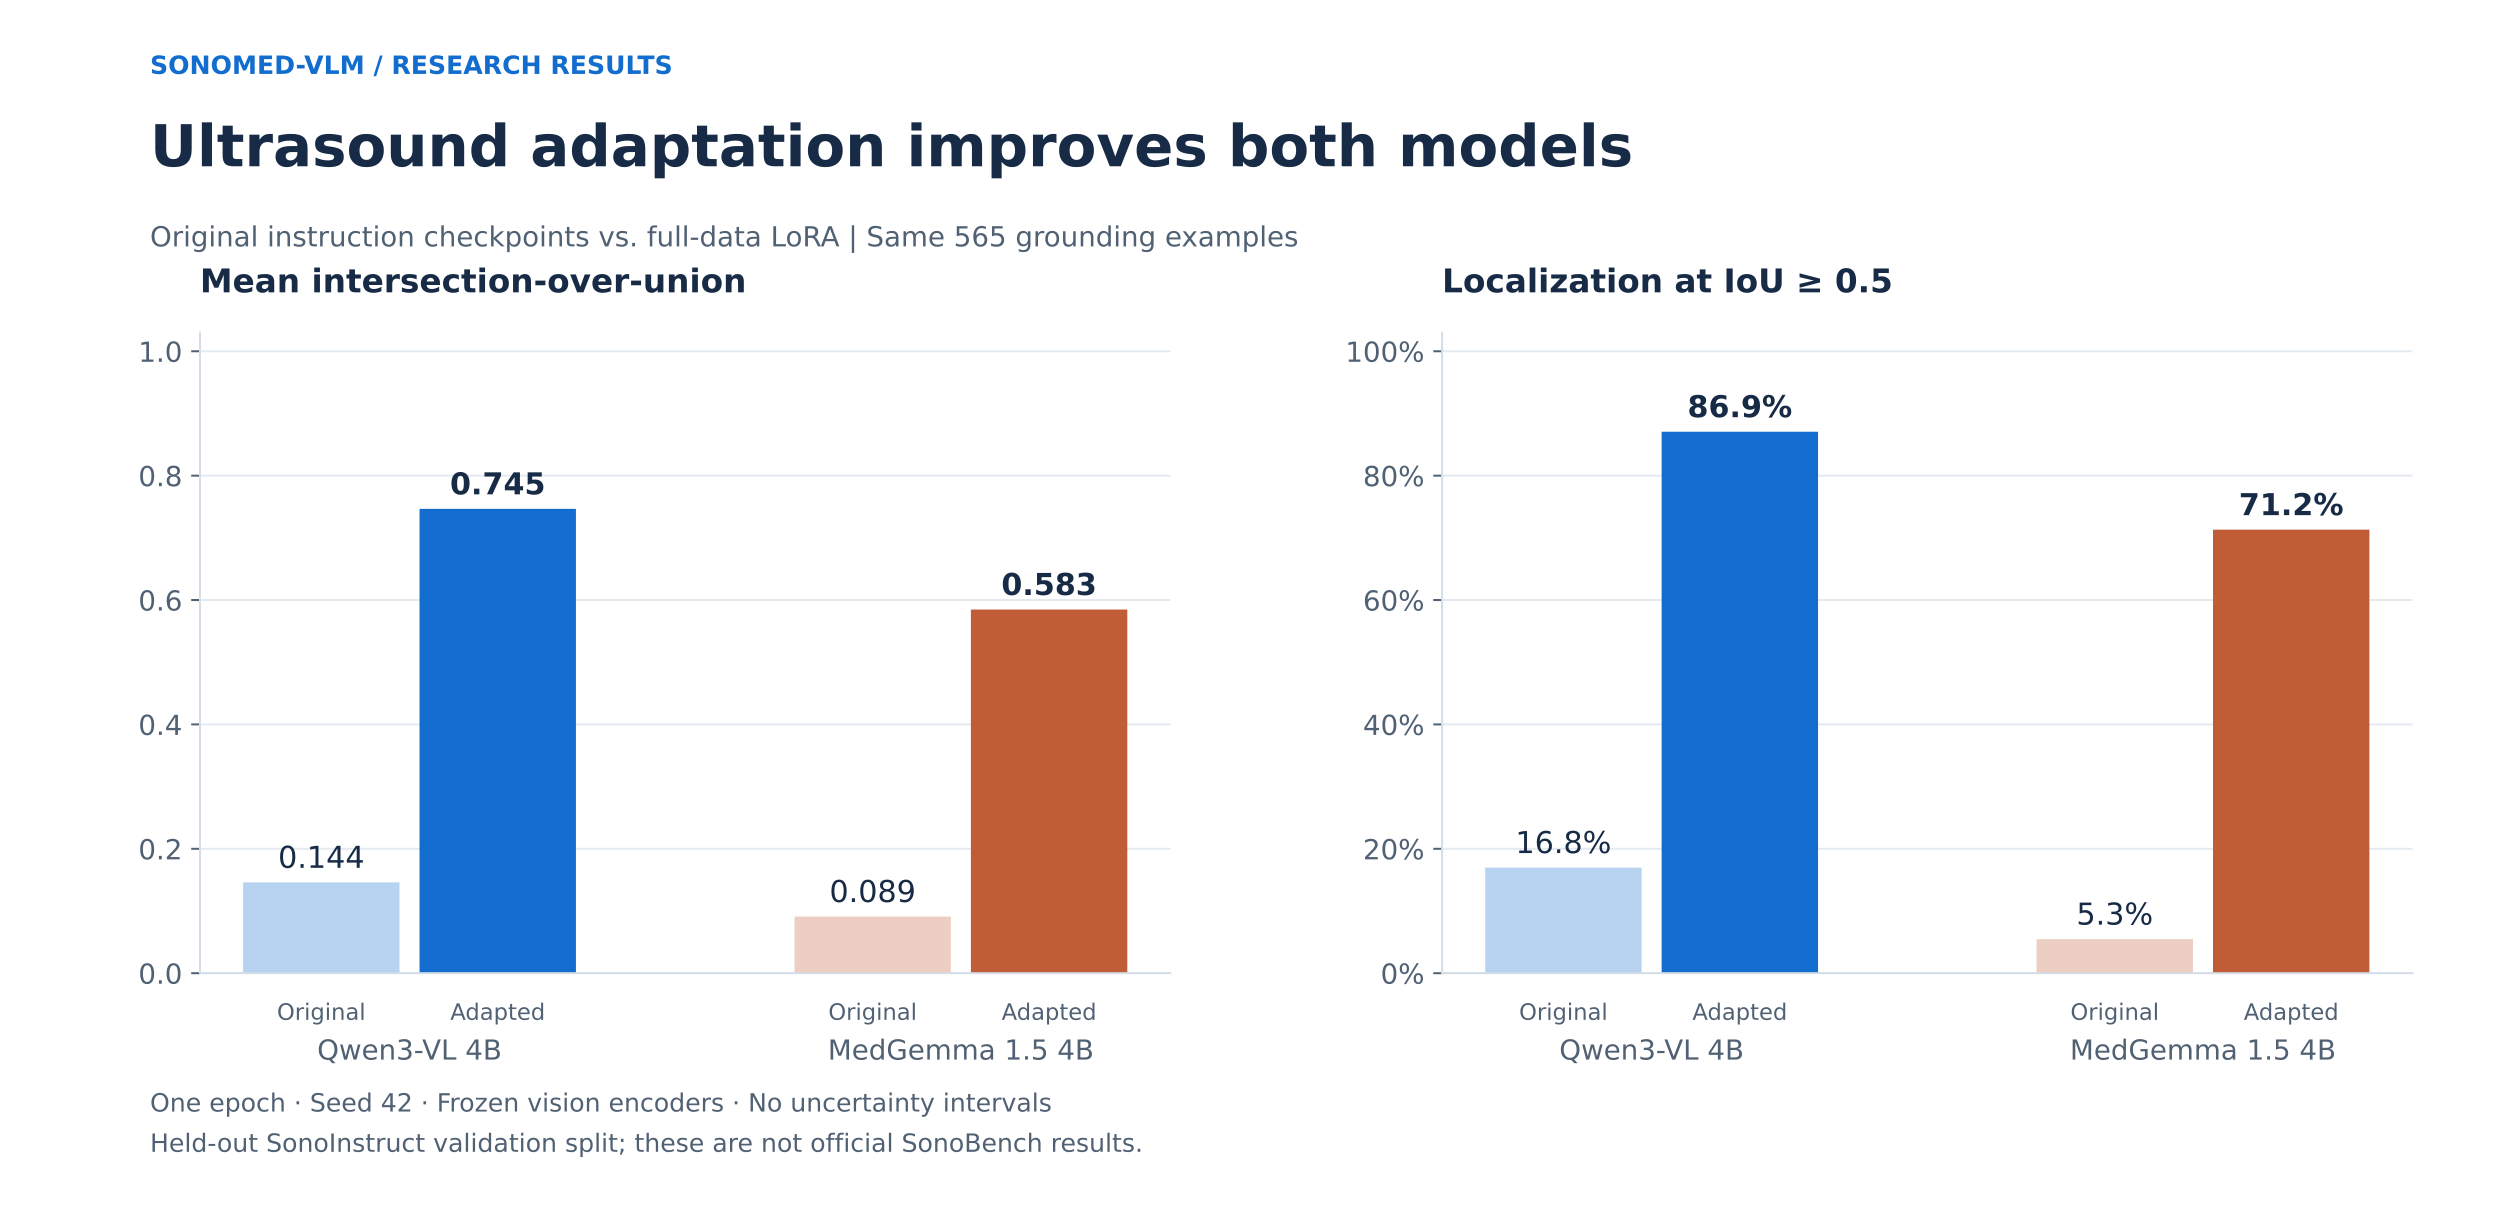
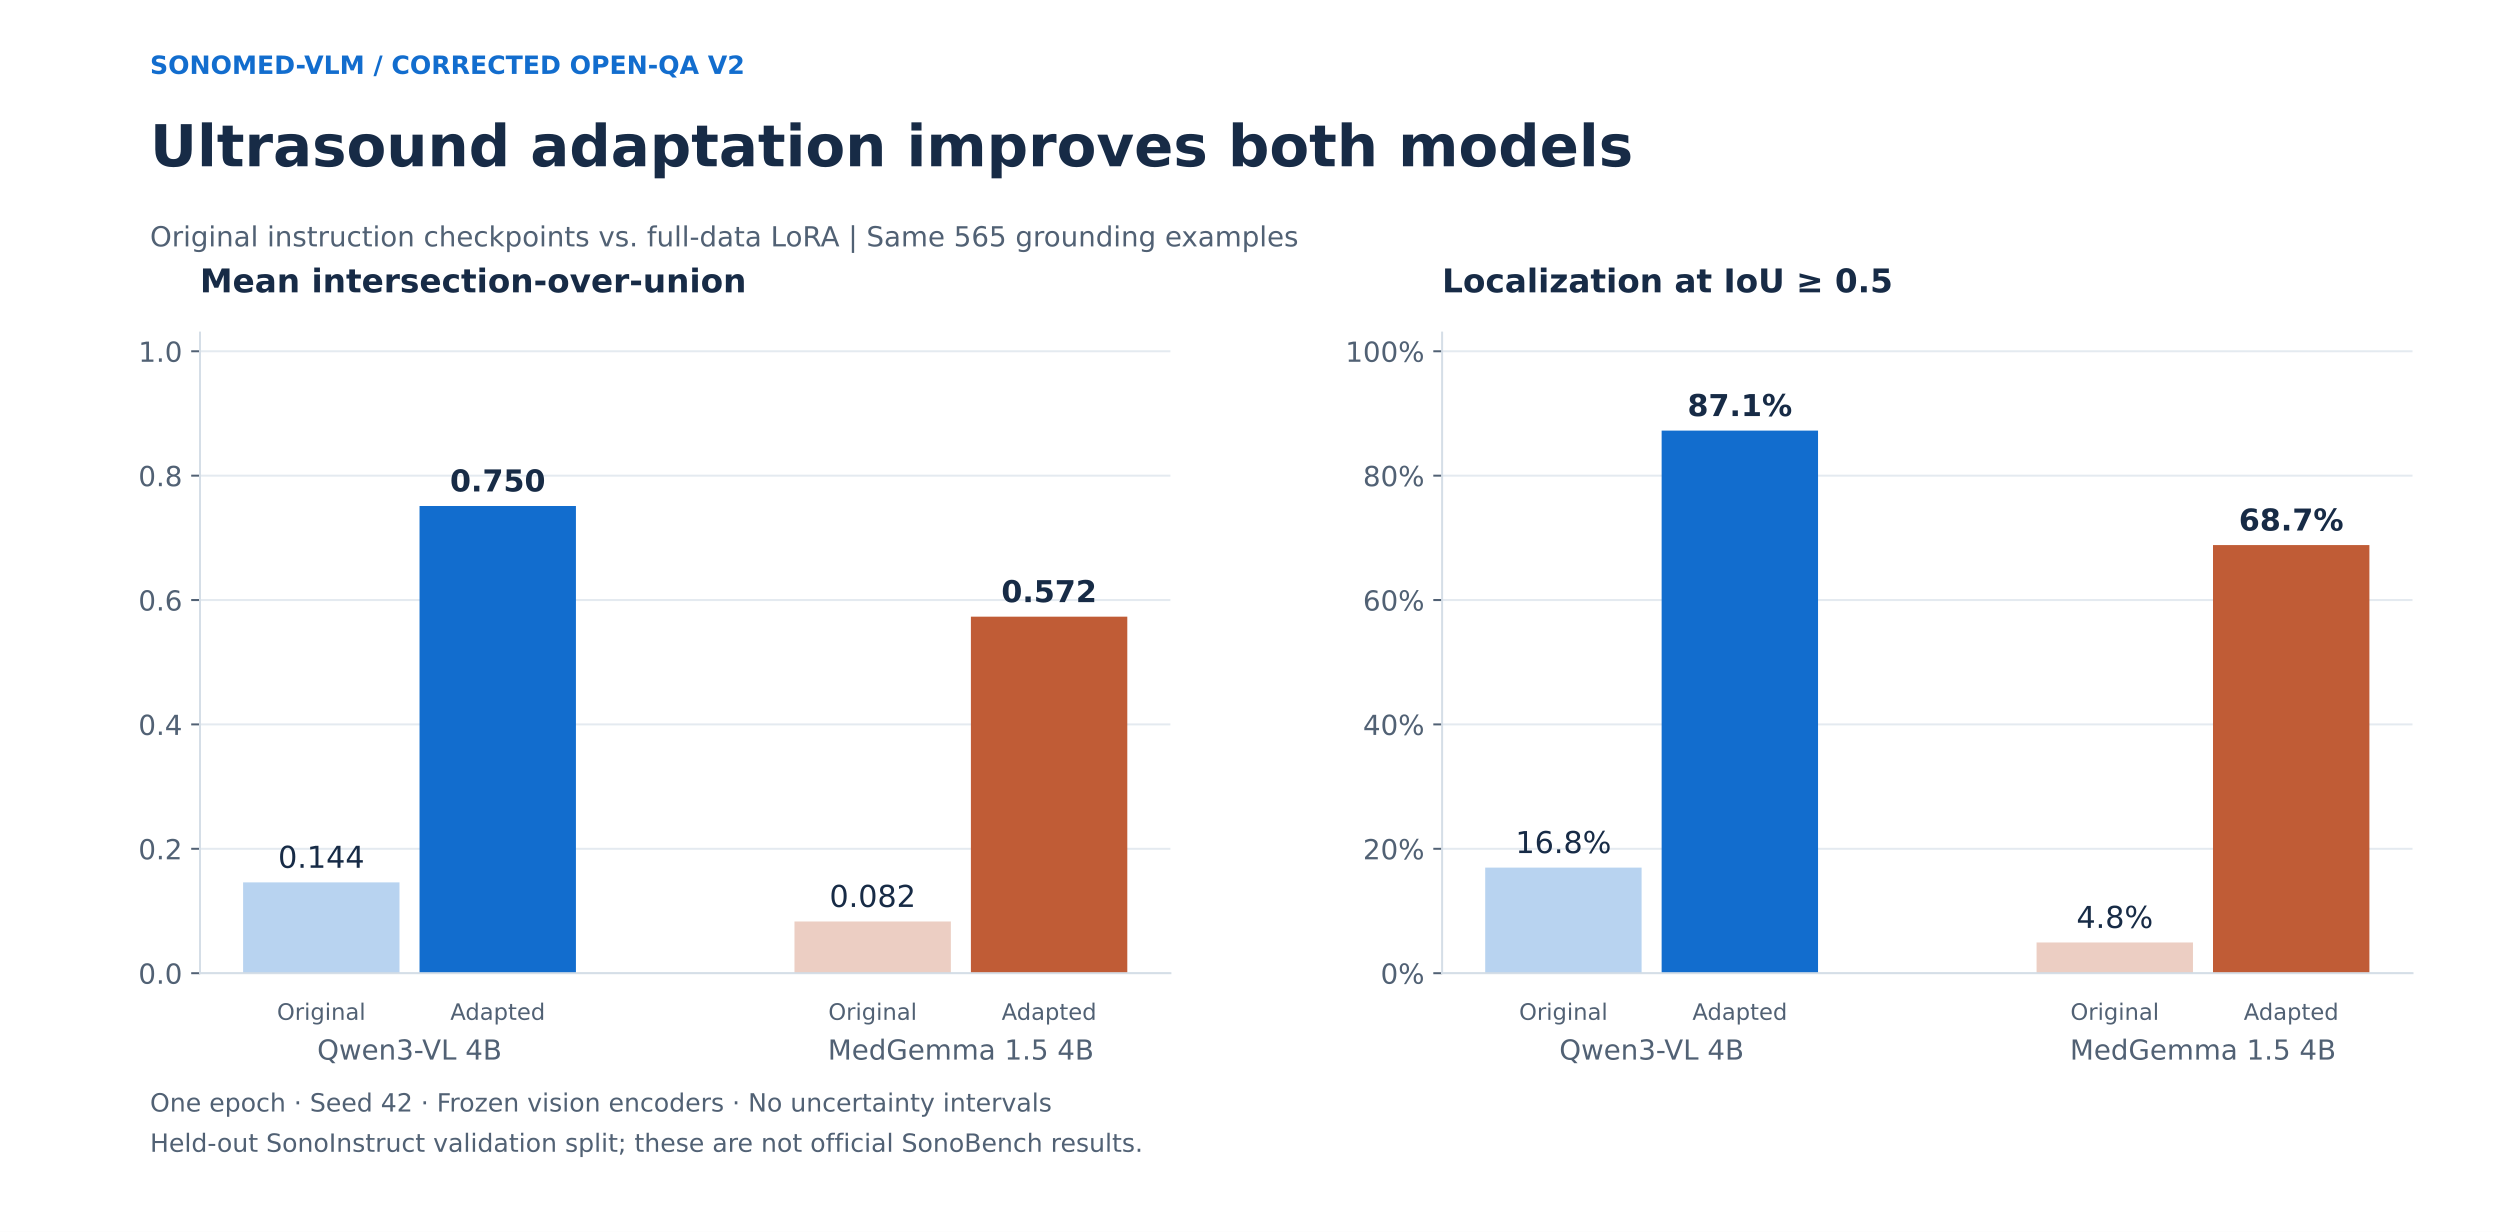
<svg xmlns="http://www.w3.org/2000/svg" xmlns:xlink="http://www.w3.org/1999/xlink" width="993.6pt" height="489.6pt" viewBox="0 0 993.6 489.6" version="1.1">
  <defs>
    <style type="text/css">*{stroke-linejoin: round; stroke-linecap: butt}</style>
  </defs>
  <g id="figure_1">
    <g id="patch_1">
      <path d="M 0 489.6 L 993.6 489.6 L 993.6 0 L 0 0 z " style="fill: #ffffff" />
    </g>
    <g id="axes_1">
      <g id="patch_2">
        <path d="M 79.488 386.784 L 465.162 386.784 L 465.162 132.192 L 79.488 132.192 z " style="fill: #ffffff" />
      </g>
      <g id="matplotlib.axis_1">
        <g id="xtick_1">
          <g id="line2d_1" />
          <g id="text_1">
            <text style="font-size: 11px; font-family: 'DejaVu Sans'; text-anchor: middle; fill: #516174" x="162.758" y="421.141" transform="rotate(-0 162.7585 421.1414)">Qwen3-VL 4B</text>
          </g>
        </g>
        <g id="xtick_2">
          <g id="line2d_2" />
          <g id="text_2">
            <text style="font-size: 11px; font-family: 'DejaVu Sans'; text-anchor: middle; fill: #516174" x="381.891" y="421.142" transform="rotate(-0 381.8912 421.1423)">MedGemma 1.5 4B</text>
          </g>
        </g>
      </g>
      <g id="matplotlib.axis_2">
        <g id="ytick_1">
          <g id="line2d_3">
-             <path d="M 79.488 386.784 L 465.162 386.784 " clip-path="url(#pb37d0ba4e6)" style="fill: none; stroke: #e4eaf0; stroke-width: 0.8; stroke-linecap: square" />
+             <path d="M 79.488 386.784 L 465.162 386.784 " clip-path="url(#p12ed2b4329)" style="fill: none; stroke: #e4eaf0; stroke-width: 0.8; stroke-linecap: square" />
          </g>
          <g id="line2d_4">
            <defs>
-               <path id="m5536f61a08" d="M 0 0 L -3.5 0 " style="stroke: #516174; stroke-width: 0.8" />
+               <path id="mb43e4334a7" d="M 0 0 L -3.5 0 " style="stroke: #516174; stroke-width: 0.8" />
            </defs>
            <g>
-               <use xlink:href="#m5536f61a08" x="79.488" y="386.784" style="fill: #516174; stroke: #516174; stroke-width: 0.8" />
+               <use xlink:href="#mb43e4334a7" x="79.488" y="386.784" style="fill: #516174; stroke: #516174; stroke-width: 0.8" />
            </g>
          </g>
          <g id="text_3">
            <text style="font-size: 11px; font-family: 'DejaVu Sans'; text-anchor: end; fill: #516174" x="72.488" y="390.963" transform="rotate(-0 72.488 390.9627)">0.0</text>
          </g>
        </g>
        <g id="ytick_2">
          <g id="line2d_5">
-             <path d="M 79.488 337.349 L 465.162 337.349 " clip-path="url(#pb37d0ba4e6)" style="fill: none; stroke: #e4eaf0; stroke-width: 0.8; stroke-linecap: square" />
+             <path d="M 79.488 337.349 L 465.162 337.349 " clip-path="url(#p12ed2b4329)" style="fill: none; stroke: #e4eaf0; stroke-width: 0.8; stroke-linecap: square" />
          </g>
          <g id="line2d_6">
            <g>
-               <use xlink:href="#m5536f61a08" x="79.488" y="337.349" style="fill: #516174; stroke: #516174; stroke-width: 0.8" />
+               <use xlink:href="#mb43e4334a7" x="79.488" y="337.349" style="fill: #516174; stroke: #516174; stroke-width: 0.8" />
            </g>
          </g>
          <g id="text_4">
            <text style="font-size: 11px; font-family: 'DejaVu Sans'; text-anchor: end; fill: #516174" x="72.488" y="341.527" transform="rotate(-0 72.488 341.5274)">0.2</text>
          </g>
        </g>
        <g id="ytick_3">
          <g id="line2d_7">
-             <path d="M 79.488 287.913 L 465.162 287.913 " clip-path="url(#pb37d0ba4e6)" style="fill: none; stroke: #e4eaf0; stroke-width: 0.8; stroke-linecap: square" />
+             <path d="M 79.488 287.913 L 465.162 287.913 " clip-path="url(#p12ed2b4329)" style="fill: none; stroke: #e4eaf0; stroke-width: 0.8; stroke-linecap: square" />
          </g>
          <g id="line2d_8">
            <g>
-               <use xlink:href="#m5536f61a08" x="79.488" y="287.913" style="fill: #516174; stroke: #516174; stroke-width: 0.8" />
+               <use xlink:href="#mb43e4334a7" x="79.488" y="287.913" style="fill: #516174; stroke: #516174; stroke-width: 0.8" />
            </g>
          </g>
          <g id="text_5">
            <text style="font-size: 11px; font-family: 'DejaVu Sans'; text-anchor: end; fill: #516174" x="72.488" y="292.092" transform="rotate(-0 72.488 292.092)">0.4</text>
          </g>
        </g>
        <g id="ytick_4">
          <g id="line2d_9">
-             <path d="M 79.488 238.478 L 465.162 238.478 " clip-path="url(#pb37d0ba4e6)" style="fill: none; stroke: #e4eaf0; stroke-width: 0.8; stroke-linecap: square" />
+             <path d="M 79.488 238.478 L 465.162 238.478 " clip-path="url(#p12ed2b4329)" style="fill: none; stroke: #e4eaf0; stroke-width: 0.8; stroke-linecap: square" />
          </g>
          <g id="line2d_10">
            <g>
-               <use xlink:href="#m5536f61a08" x="79.488" y="238.478" style="fill: #516174; stroke: #516174; stroke-width: 0.8" />
+               <use xlink:href="#mb43e4334a7" x="79.488" y="238.478" style="fill: #516174; stroke: #516174; stroke-width: 0.8" />
            </g>
          </g>
          <g id="text_6">
            <text style="font-size: 11px; font-family: 'DejaVu Sans'; text-anchor: end; fill: #516174" x="72.488" y="242.657" transform="rotate(-0 72.488 242.6567)">0.6</text>
          </g>
        </g>
        <g id="ytick_5">
          <g id="line2d_11">
-             <path d="M 79.488 189.043 L 465.162 189.043 " clip-path="url(#pb37d0ba4e6)" style="fill: none; stroke: #e4eaf0; stroke-width: 0.8; stroke-linecap: square" />
+             <path d="M 79.488 189.043 L 465.162 189.043 " clip-path="url(#p12ed2b4329)" style="fill: none; stroke: #e4eaf0; stroke-width: 0.8; stroke-linecap: square" />
          </g>
          <g id="line2d_12">
            <g>
-               <use xlink:href="#m5536f61a08" x="79.488" y="189.043" style="fill: #516174; stroke: #516174; stroke-width: 0.8" />
+               <use xlink:href="#mb43e4334a7" x="79.488" y="189.043" style="fill: #516174; stroke: #516174; stroke-width: 0.8" />
            </g>
          </g>
          <g id="text_7">
            <text style="font-size: 11px; font-family: 'DejaVu Sans'; text-anchor: end; fill: #516174" x="72.488" y="193.221" transform="rotate(-0 72.488 193.2214)">0.8</text>
          </g>
        </g>
        <g id="ytick_6">
          <g id="line2d_13">
-             <path d="M 79.488 139.607 L 465.162 139.607 " clip-path="url(#pb37d0ba4e6)" style="fill: none; stroke: #e4eaf0; stroke-width: 0.8; stroke-linecap: square" />
+             <path d="M 79.488 139.607 L 465.162 139.607 " clip-path="url(#p12ed2b4329)" style="fill: none; stroke: #e4eaf0; stroke-width: 0.8; stroke-linecap: square" />
          </g>
          <g id="line2d_14">
            <g>
-               <use xlink:href="#m5536f61a08" x="79.488" y="139.607" style="fill: #516174; stroke: #516174; stroke-width: 0.8" />
+               <use xlink:href="#mb43e4334a7" x="79.488" y="139.607" style="fill: #516174; stroke: #516174; stroke-width: 0.8" />
            </g>
          </g>
          <g id="text_8">
            <text style="font-size: 11px; font-family: 'DejaVu Sans'; text-anchor: end; fill: #516174" x="72.488" y="143.786" transform="rotate(-0 72.488 143.786)">1.0</text>
          </g>
        </g>
      </g>
      <g id="patch_3">
-         <path d="M 97.019 386.784 L 158.376 386.784 L 158.376 351.088 L 97.019 351.088 z " clip-path="url(#pb37d0ba4e6)" style="fill: #126dce; opacity: 0.3; stroke: #126dce; stroke-width: 0.8; stroke-linejoin: miter" />
+         <path d="M 97.019 386.784 L 158.376 386.784 L 158.376 351.088 L 97.019 351.088 z " clip-path="url(#p12ed2b4329)" style="fill: #126dce; opacity: 0.3; stroke: #126dce; stroke-width: 0.8; stroke-linejoin: miter" />
      </g>
      <g id="patch_4">
-         <path d="M 167.141 386.784 L 228.498 386.784 L 228.498 202.654 L 167.141 202.654 z " clip-path="url(#pb37d0ba4e6)" style="fill: #126dce; stroke: #126dce; stroke-width: 0.8; stroke-linejoin: miter" />
+         <path d="M 167.141 386.784 L 228.498 386.784 L 228.498 201.496 L 167.141 201.496 z " clip-path="url(#p12ed2b4329)" style="fill: #126dce; stroke: #126dce; stroke-width: 0.8; stroke-linejoin: miter" />
      </g>
      <g id="patch_5">
-         <path d="M 316.151 386.784 L 377.509 386.784 L 377.509 364.679 L 316.151 364.679 z " clip-path="url(#pb37d0ba4e6)" style="fill: #c05c36; opacity: 0.3; stroke: #c05c36; stroke-width: 0.8; stroke-linejoin: miter" />
+         <path d="M 316.151 386.784 L 377.509 386.784 L 377.509 366.63 L 316.151 366.63 z " clip-path="url(#p12ed2b4329)" style="fill: #c05c36; opacity: 0.3; stroke: #c05c36; stroke-width: 0.8; stroke-linejoin: miter" />
      </g>
      <g id="patch_6">
-         <path d="M 386.274 386.784 L 447.631 386.784 L 447.631 242.647 L 386.274 242.647 z " clip-path="url(#pb37d0ba4e6)" style="fill: #c05c36; stroke: #c05c36; stroke-width: 0.8; stroke-linejoin: miter" />
+         <path d="M 386.274 386.784 L 447.631 386.784 L 447.631 245.496 L 386.274 245.496 z " clip-path="url(#p12ed2b4329)" style="fill: #c05c36; stroke: #c05c36; stroke-width: 0.8; stroke-linejoin: miter" />
      </g>
      <g id="patch_7">
        <path d="M 79.488 386.784 L 79.488 132.192 " style="fill: none; stroke: #d5dee7; stroke-width: 0.8; stroke-linejoin: miter; stroke-linecap: square" />
      </g>
      <g id="patch_8">
        <path d="M 79.488 386.784 L 465.162 386.784 " style="fill: none; stroke: #d5dee7; stroke-width: 0.8; stroke-linejoin: miter; stroke-linecap: square" />
      </g>
      <g id="text_9">
        <text style="font-size: 12px; font-family: 'DejaVu Sans'; text-anchor: middle; fill: #172b46" x="127.697" y="344.909" transform="rotate(-0 127.6972 344.9088)">0.144</text>
      </g>
      <g id="text_10">
        <text style="font-size: 9px; font-family: 'DejaVu Sans'; text-anchor: middle; fill: #516174" x="127.697" y="405.322" transform="rotate(-0 127.6972 405.3223)">Original</text>
      </g>
      <g id="text_11">
-         <text style="font-weight: 700; font-size: 12px; font-family: 'DejaVu Sans'; text-anchor: middle; fill: #172b46" x="197.82" y="196.474" transform="rotate(-0 197.8197 196.4742)">0.745</text>
+         <text style="font-weight: 700; font-size: 12px; font-family: 'DejaVu Sans'; text-anchor: middle; fill: #172b46" x="197.82" y="195.317" transform="rotate(-0 197.8197 195.3166)">0.750</text>
      </g>
      <g id="text_12">
        <text style="font-size: 9px; font-family: 'DejaVu Sans'; text-anchor: middle; fill: #516174" x="197.82" y="405.322" transform="rotate(-0 197.8197 405.3223)">Adapted</text>
      </g>
      <g id="text_13">
-         <text style="font-size: 12px; font-family: 'DejaVu Sans'; text-anchor: middle; fill: #172b46" x="346.83" y="358.499" transform="rotate(-0 346.83 358.4995)">0.089</text>
+         <text style="font-size: 12px; font-family: 'DejaVu Sans'; text-anchor: middle; fill: #172b46" x="346.83" y="360.45" transform="rotate(-0 346.83 360.4503)">0.082</text>
      </g>
      <g id="text_14">
        <text style="font-size: 9px; font-family: 'DejaVu Sans'; text-anchor: middle; fill: #516174" x="346.83" y="405.322" transform="rotate(-0 346.83 405.3223)">Original</text>
      </g>
      <g id="text_15">
-         <text style="font-weight: 700; font-size: 12px; font-family: 'DejaVu Sans'; text-anchor: middle; fill: #172b46" x="416.952" y="236.468" transform="rotate(-0 416.9525 236.4676)">0.583</text>
+         <text style="font-weight: 700; font-size: 12px; font-family: 'DejaVu Sans'; text-anchor: middle; fill: #172b46" x="416.952" y="239.317" transform="rotate(-0 416.9525 239.3169)">0.572</text>
      </g>
      <g id="text_16">
        <text style="font-size: 9px; font-family: 'DejaVu Sans'; text-anchor: middle; fill: #516174" x="416.952" y="405.322" transform="rotate(-0 416.9525 405.3223)">Adapted</text>
      </g>
      <g id="text_17">
        <text style="font-weight: 700; font-size: 13px; font-family: 'DejaVu Sans'; text-anchor: start; fill: #172b46" x="79.488" y="116.192" transform="rotate(-0 79.488 116.192)">Mean intersection-over-union</text>
      </g>
    </g>
    <g id="axes_2">
      <g id="patch_9">
        <path d="M 573.15 386.784 L 958.824 386.784 L 958.824 132.192 L 573.15 132.192 z " style="fill: #ffffff" />
      </g>
      <g id="matplotlib.axis_3">
        <g id="xtick_3">
          <g id="line2d_15" />
          <g id="text_18">
            <text style="font-size: 11px; font-family: 'DejaVu Sans'; text-anchor: middle; fill: #516174" x="656.421" y="421.141" transform="rotate(-0 656.4208 421.1414)">Qwen3-VL 4B</text>
          </g>
        </g>
        <g id="xtick_4">
          <g id="line2d_16" />
          <g id="text_19">
            <text style="font-size: 11px; font-family: 'DejaVu Sans'; text-anchor: middle; fill: #516174" x="875.554" y="421.142" transform="rotate(-0 875.5535 421.1423)">MedGemma 1.5 4B</text>
          </g>
        </g>
      </g>
      <g id="matplotlib.axis_4">
        <g id="ytick_7">
          <g id="line2d_17">
-             <path d="M 573.15 386.784 L 958.824 386.784 " clip-path="url(#p7543742abb)" style="fill: none; stroke: #e4eaf0; stroke-width: 0.8; stroke-linecap: square" />
+             <path d="M 573.15 386.784 L 958.824 386.784 " clip-path="url(#p9884055920)" style="fill: none; stroke: #e4eaf0; stroke-width: 0.8; stroke-linecap: square" />
          </g>
          <g id="line2d_18">
            <g>
-               <use xlink:href="#m5536f61a08" x="573.15" y="386.784" style="fill: #516174; stroke: #516174; stroke-width: 0.8" />
+               <use xlink:href="#mb43e4334a7" x="573.15" y="386.784" style="fill: #516174; stroke: #516174; stroke-width: 0.8" />
            </g>
          </g>
          <g id="text_20">
            <text style="font-size: 11px; font-family: 'DejaVu Sans'; text-anchor: end; fill: #516174" x="566.15" y="390.963" transform="rotate(-0 566.1503 390.9627)">0%</text>
          </g>
        </g>
        <g id="ytick_8">
          <g id="line2d_19">
-             <path d="M 573.15 337.349 L 958.824 337.349 " clip-path="url(#p7543742abb)" style="fill: none; stroke: #e4eaf0; stroke-width: 0.8; stroke-linecap: square" />
+             <path d="M 573.15 337.349 L 958.824 337.349 " clip-path="url(#p9884055920)" style="fill: none; stroke: #e4eaf0; stroke-width: 0.8; stroke-linecap: square" />
          </g>
          <g id="line2d_20">
            <g>
-               <use xlink:href="#m5536f61a08" x="573.15" y="337.349" style="fill: #516174; stroke: #516174; stroke-width: 0.8" />
+               <use xlink:href="#mb43e4334a7" x="573.15" y="337.349" style="fill: #516174; stroke: #516174; stroke-width: 0.8" />
            </g>
          </g>
          <g id="text_21">
            <text style="font-size: 11px; font-family: 'DejaVu Sans'; text-anchor: end; fill: #516174" x="566.15" y="341.527" transform="rotate(-0 566.1503 341.5274)">20%</text>
          </g>
        </g>
        <g id="ytick_9">
          <g id="line2d_21">
-             <path d="M 573.15 287.913 L 958.824 287.913 " clip-path="url(#p7543742abb)" style="fill: none; stroke: #e4eaf0; stroke-width: 0.8; stroke-linecap: square" />
+             <path d="M 573.15 287.913 L 958.824 287.913 " clip-path="url(#p9884055920)" style="fill: none; stroke: #e4eaf0; stroke-width: 0.8; stroke-linecap: square" />
          </g>
          <g id="line2d_22">
            <g>
-               <use xlink:href="#m5536f61a08" x="573.15" y="287.913" style="fill: #516174; stroke: #516174; stroke-width: 0.8" />
+               <use xlink:href="#mb43e4334a7" x="573.15" y="287.913" style="fill: #516174; stroke: #516174; stroke-width: 0.8" />
            </g>
          </g>
          <g id="text_22">
            <text style="font-size: 11px; font-family: 'DejaVu Sans'; text-anchor: end; fill: #516174" x="566.15" y="292.092" transform="rotate(-0 566.1503 292.092)">40%</text>
          </g>
        </g>
        <g id="ytick_10">
          <g id="line2d_23">
-             <path d="M 573.15 238.478 L 958.824 238.478 " clip-path="url(#p7543742abb)" style="fill: none; stroke: #e4eaf0; stroke-width: 0.8; stroke-linecap: square" />
+             <path d="M 573.15 238.478 L 958.824 238.478 " clip-path="url(#p9884055920)" style="fill: none; stroke: #e4eaf0; stroke-width: 0.8; stroke-linecap: square" />
          </g>
          <g id="line2d_24">
            <g>
-               <use xlink:href="#m5536f61a08" x="573.15" y="238.478" style="fill: #516174; stroke: #516174; stroke-width: 0.8" />
+               <use xlink:href="#mb43e4334a7" x="573.15" y="238.478" style="fill: #516174; stroke: #516174; stroke-width: 0.8" />
            </g>
          </g>
          <g id="text_23">
            <text style="font-size: 11px; font-family: 'DejaVu Sans'; text-anchor: end; fill: #516174" x="566.15" y="242.657" transform="rotate(-0 566.1503 242.6567)">60%</text>
          </g>
        </g>
        <g id="ytick_11">
          <g id="line2d_25">
-             <path d="M 573.15 189.043 L 958.824 189.043 " clip-path="url(#p7543742abb)" style="fill: none; stroke: #e4eaf0; stroke-width: 0.8; stroke-linecap: square" />
+             <path d="M 573.15 189.043 L 958.824 189.043 " clip-path="url(#p9884055920)" style="fill: none; stroke: #e4eaf0; stroke-width: 0.8; stroke-linecap: square" />
          </g>
          <g id="line2d_26">
            <g>
-               <use xlink:href="#m5536f61a08" x="573.15" y="189.043" style="fill: #516174; stroke: #516174; stroke-width: 0.8" />
+               <use xlink:href="#mb43e4334a7" x="573.15" y="189.043" style="fill: #516174; stroke: #516174; stroke-width: 0.8" />
            </g>
          </g>
          <g id="text_24">
            <text style="font-size: 11px; font-family: 'DejaVu Sans'; text-anchor: end; fill: #516174" x="566.15" y="193.221" transform="rotate(-0 566.1503 193.2214)">80%</text>
          </g>
        </g>
        <g id="ytick_12">
          <g id="line2d_27">
-             <path d="M 573.15 139.607 L 958.824 139.607 " clip-path="url(#p7543742abb)" style="fill: none; stroke: #e4eaf0; stroke-width: 0.8; stroke-linecap: square" />
+             <path d="M 573.15 139.607 L 958.824 139.607 " clip-path="url(#p9884055920)" style="fill: none; stroke: #e4eaf0; stroke-width: 0.8; stroke-linecap: square" />
          </g>
          <g id="line2d_28">
            <g>
-               <use xlink:href="#m5536f61a08" x="573.15" y="139.607" style="fill: #516174; stroke: #516174; stroke-width: 0.8" />
+               <use xlink:href="#mb43e4334a7" x="573.15" y="139.607" style="fill: #516174; stroke: #516174; stroke-width: 0.8" />
            </g>
          </g>
          <g id="text_25">
            <text style="font-size: 11px; font-family: 'DejaVu Sans'; text-anchor: end; fill: #516174" x="566.15" y="143.786" transform="rotate(-0 566.1503 143.786)">100%</text>
          </g>
        </g>
      </g>
      <g id="patch_10">
-         <path d="M 590.681 386.784 L 652.038 386.784 L 652.038 345.223 L 590.681 345.223 z " clip-path="url(#p7543742abb)" style="fill: #126dce; opacity: 0.3; stroke: #126dce; stroke-width: 0.8; stroke-linejoin: miter" />
+         <path d="M 590.681 386.784 L 652.038 386.784 L 652.038 345.223 L 590.681 345.223 z " clip-path="url(#p9884055920)" style="fill: #126dce; opacity: 0.3; stroke: #126dce; stroke-width: 0.8; stroke-linejoin: miter" />
      </g>
      <g id="patch_11">
-         <path d="M 660.803 386.784 L 722.161 386.784 L 722.161 171.981 L 660.803 171.981 z " clip-path="url(#p7543742abb)" style="fill: #126dce; stroke: #126dce; stroke-width: 0.8; stroke-linejoin: miter" />
+         <path d="M 660.803 386.784 L 722.161 386.784 L 722.161 171.543 L 660.803 171.543 z " clip-path="url(#p9884055920)" style="fill: #126dce; stroke: #126dce; stroke-width: 0.8; stroke-linejoin: miter" />
      </g>
      <g id="patch_12">
-         <path d="M 809.814 386.784 L 871.171 386.784 L 871.171 373.66 L 809.814 373.66 z " clip-path="url(#p7543742abb)" style="fill: #c05c36; opacity: 0.3; stroke: #c05c36; stroke-width: 0.8; stroke-linejoin: miter" />
+         <path d="M 809.814 386.784 L 871.171 386.784 L 871.171 374.972 L 809.814 374.972 z " clip-path="url(#p9884055920)" style="fill: #c05c36; opacity: 0.3; stroke: #c05c36; stroke-width: 0.8; stroke-linejoin: miter" />
      </g>
      <g id="patch_13">
-         <path d="M 879.936 386.784 L 941.293 386.784 L 941.293 210.917 L 879.936 210.917 z " clip-path="url(#p7543742abb)" style="fill: #c05c36; stroke: #c05c36; stroke-width: 0.8; stroke-linejoin: miter" />
+         <path d="M 879.936 386.784 L 941.293 386.784 L 941.293 217.041 L 879.936 217.041 z " clip-path="url(#p9884055920)" style="fill: #c05c36; stroke: #c05c36; stroke-width: 0.8; stroke-linejoin: miter" />
      </g>
      <g id="patch_14">
        <path d="M 573.15 386.784 L 573.15 132.192 " style="fill: none; stroke: #d5dee7; stroke-width: 0.8; stroke-linejoin: miter; stroke-linecap: square" />
      </g>
      <g id="patch_15">
        <path d="M 573.15 386.784 L 958.824 386.784 " style="fill: none; stroke: #d5dee7; stroke-width: 0.8; stroke-linejoin: miter; stroke-linecap: square" />
      </g>
      <g id="text_26">
        <text style="font-size: 12px; font-family: 'DejaVu Sans'; text-anchor: middle; fill: #172b46" x="621.36" y="339.044" transform="rotate(-0 621.3595 339.0439)">16.8%</text>
      </g>
      <g id="text_27">
        <text style="font-size: 9px; font-family: 'DejaVu Sans'; text-anchor: middle; fill: #516174" x="621.36" y="405.322" transform="rotate(-0 621.3595 405.3223)">Original</text>
      </g>
      <g id="text_28">
-         <text style="font-weight: 700; font-size: 12px; font-family: 'DejaVu Sans'; text-anchor: middle; fill: #172b46" x="691.482" y="165.801" transform="rotate(-0 691.482 165.8015)">86.9%</text>
+         <text style="font-weight: 700; font-size: 12px; font-family: 'DejaVu Sans'; text-anchor: middle; fill: #172b46" x="691.482" y="165.364" transform="rotate(-0 691.482 165.364)">87.1%</text>
      </g>
      <g id="text_29">
        <text style="font-size: 9px; font-family: 'DejaVu Sans'; text-anchor: middle; fill: #516174" x="691.482" y="405.322" transform="rotate(-0 691.482 405.3223)">Adapted</text>
      </g>
      <g id="text_30">
-         <text style="font-size: 12px; font-family: 'DejaVu Sans'; text-anchor: middle; fill: #172b46" x="840.492" y="367.48" transform="rotate(-0 840.4923 367.4802)">5.3%</text>
+         <text style="font-size: 12px; font-family: 'DejaVu Sans'; text-anchor: middle; fill: #172b46" x="840.492" y="368.793" transform="rotate(-0 840.4923 368.7926)">4.8%</text>
      </g>
      <g id="text_31">
        <text style="font-size: 9px; font-family: 'DejaVu Sans'; text-anchor: middle; fill: #516174" x="840.492" y="405.322" transform="rotate(-0 840.4923 405.3223)">Original</text>
      </g>
      <g id="text_32">
-         <text style="font-weight: 700; font-size: 12px; font-family: 'DejaVu Sans'; text-anchor: middle; fill: #172b46" x="910.615" y="204.737" transform="rotate(-0 910.6148 204.7373)">71.2%</text>
+         <text style="font-weight: 700; font-size: 12px; font-family: 'DejaVu Sans'; text-anchor: middle; fill: #172b46" x="910.615" y="210.862" transform="rotate(-0 910.6148 210.862)">68.7%</text>
      </g>
      <g id="text_33">
        <text style="font-size: 9px; font-family: 'DejaVu Sans'; text-anchor: middle; fill: #516174" x="910.615" y="405.322" transform="rotate(-0 910.6148 405.3223)">Adapted</text>
      </g>
      <g id="text_34">
        <text style="font-weight: 700; font-size: 13px; font-family: 'DejaVu Sans'; text-anchor: start; fill: #172b46" x="573.15" y="116.192" transform="rotate(-0 573.1503 116.192)">Localization at IoU ≥ 0.5</text>
      </g>
    </g>
    <g id="text_35">
-       <text style="font-weight: 700; font-size: 10px; font-family: 'DejaVu Sans'; text-anchor: start; fill: #126dce" x="59.616" y="29.376" transform="rotate(-0 59.616 29.376)">SONOMED-VLM  /  RESEARCH RESULTS</text>
+       <text style="font-weight: 700; font-size: 10px; font-family: 'DejaVu Sans'; text-anchor: start; fill: #126dce" x="59.616" y="29.376" transform="rotate(-0 59.616 29.376)">SONOMED-VLM  /  CORRECTED OPEN-QA V2</text>
    </g>
    <g id="text_36">
      <text style="font-weight: 700; font-size: 23px; font-family: 'DejaVu Sans'; text-anchor: start; fill: #172b46" x="59.616" y="66.096" transform="rotate(-0 59.616 66.096)">Ultrasound adaptation improves both models</text>
    </g>
    <g id="text_37">
      <text style="font-size: 11px; font-family: 'DejaVu Sans'; text-anchor: start; fill: #516174" x="59.616" y="97.92" transform="rotate(-0 59.616 97.92)">Original instruction checkpoints vs. full-data LoRA  |  Same 565 grounding examples</text>
    </g>
    <g id="text_38">
      <text style="font-size: 10px; font-family: 'DejaVu Sans'; fill: #516174" transform="translate(59.616 441.776)">One epoch · Seed 42 · Frozen vision encoders · No uncertainty intervals</text>
      <text style="font-size: 10px; font-family: 'DejaVu Sans'; fill: #516174" transform="translate(59.616 457.776)">Held-out SonoInstruct validation split; these are not official SonoBench results.</text>
    </g>
  </g>
  <defs>
-     <clipPath id="pb37d0ba4e6">
+     <clipPath id="p12ed2b4329">
      <rect x="79.488" y="132.192" width="385.674" height="254.592" />
    </clipPath>
-     <clipPath id="p7543742abb">
+     <clipPath id="p9884055920">
      <rect x="573.15" y="132.192" width="385.674" height="254.592" />
    </clipPath>
  </defs>
</svg>
